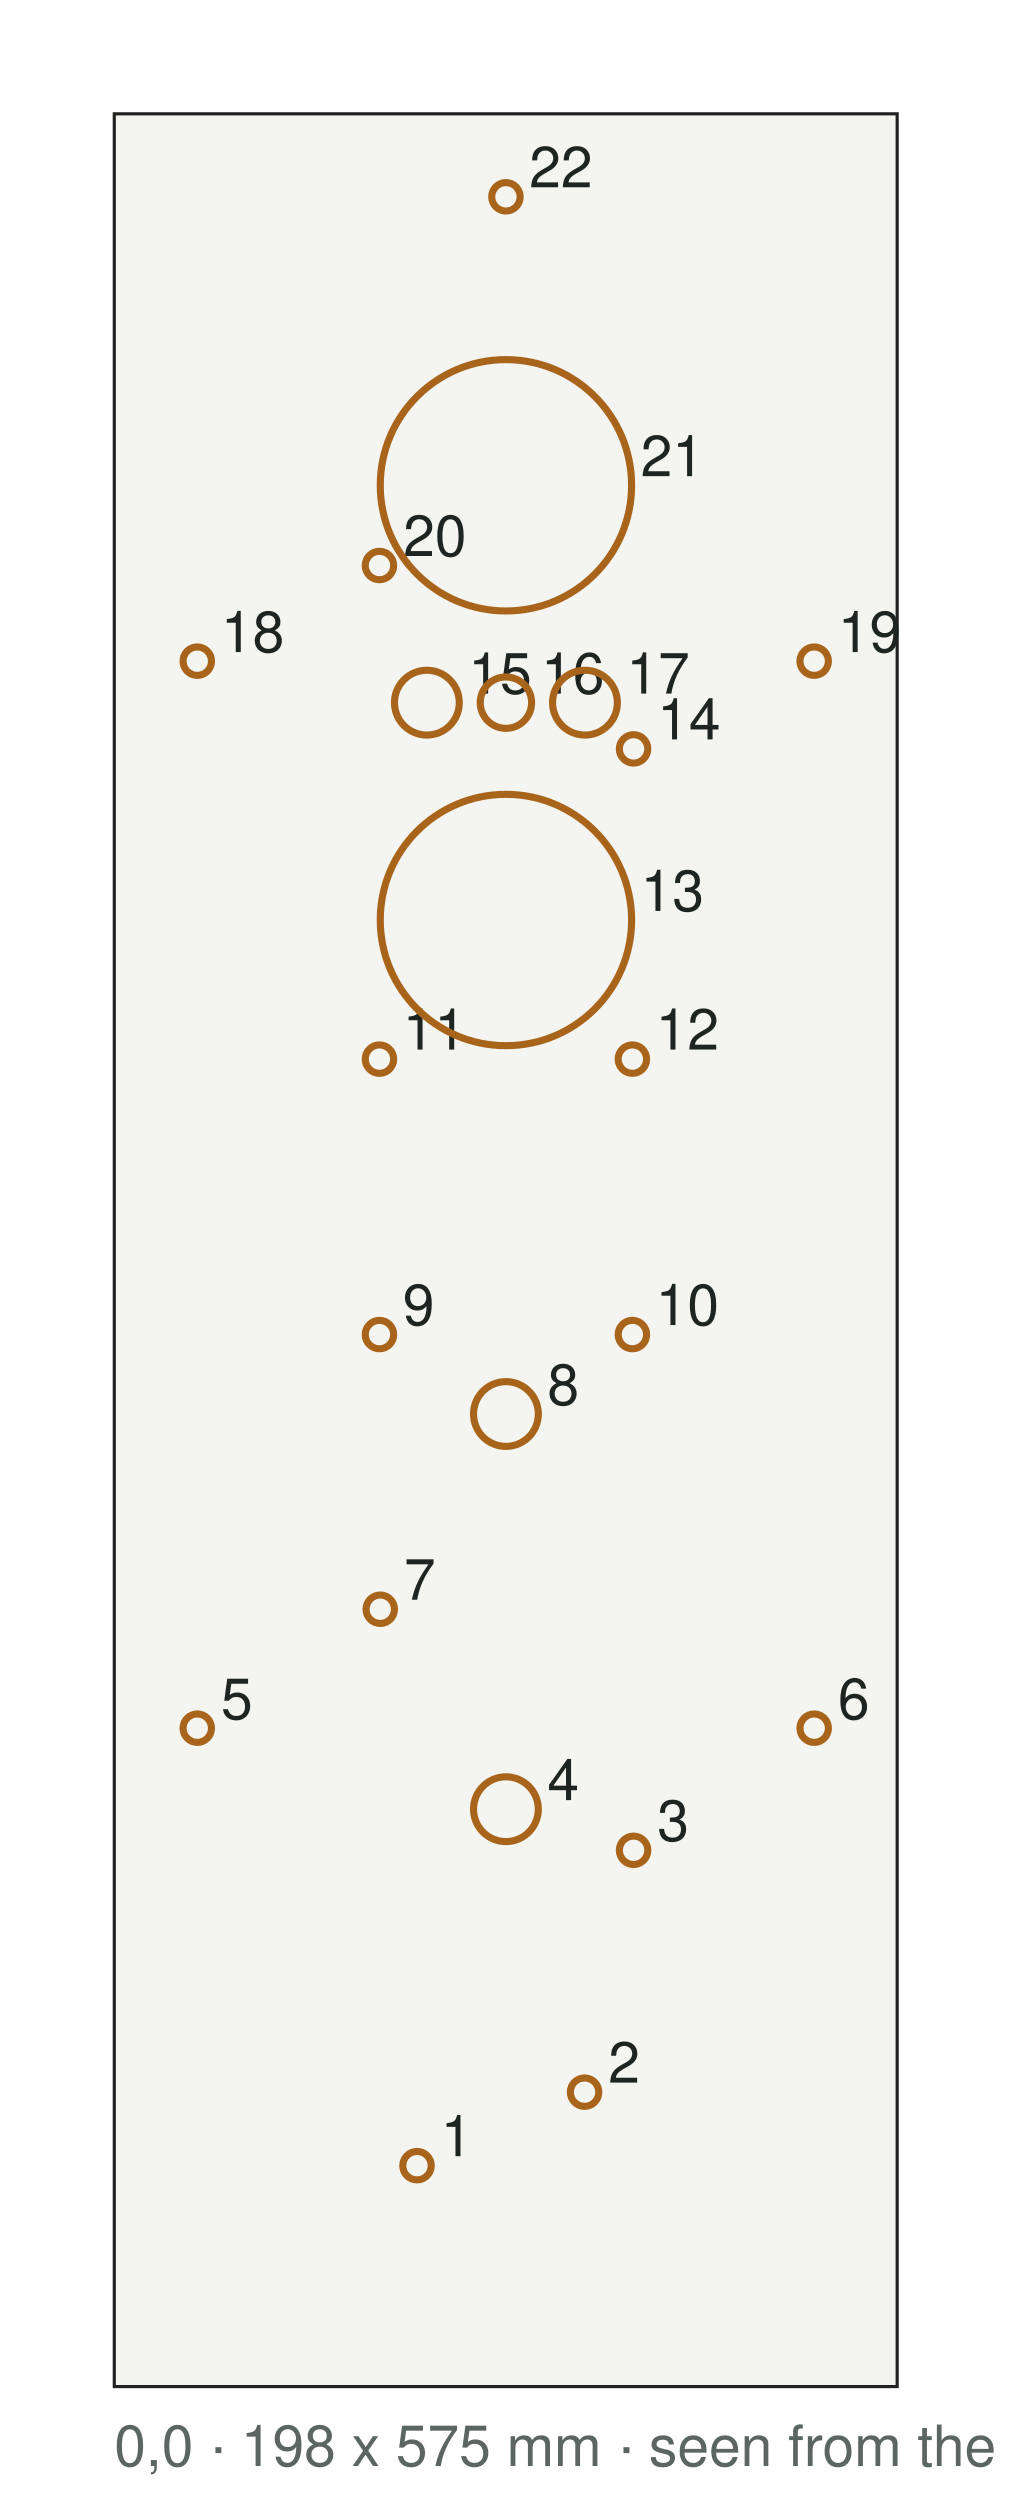
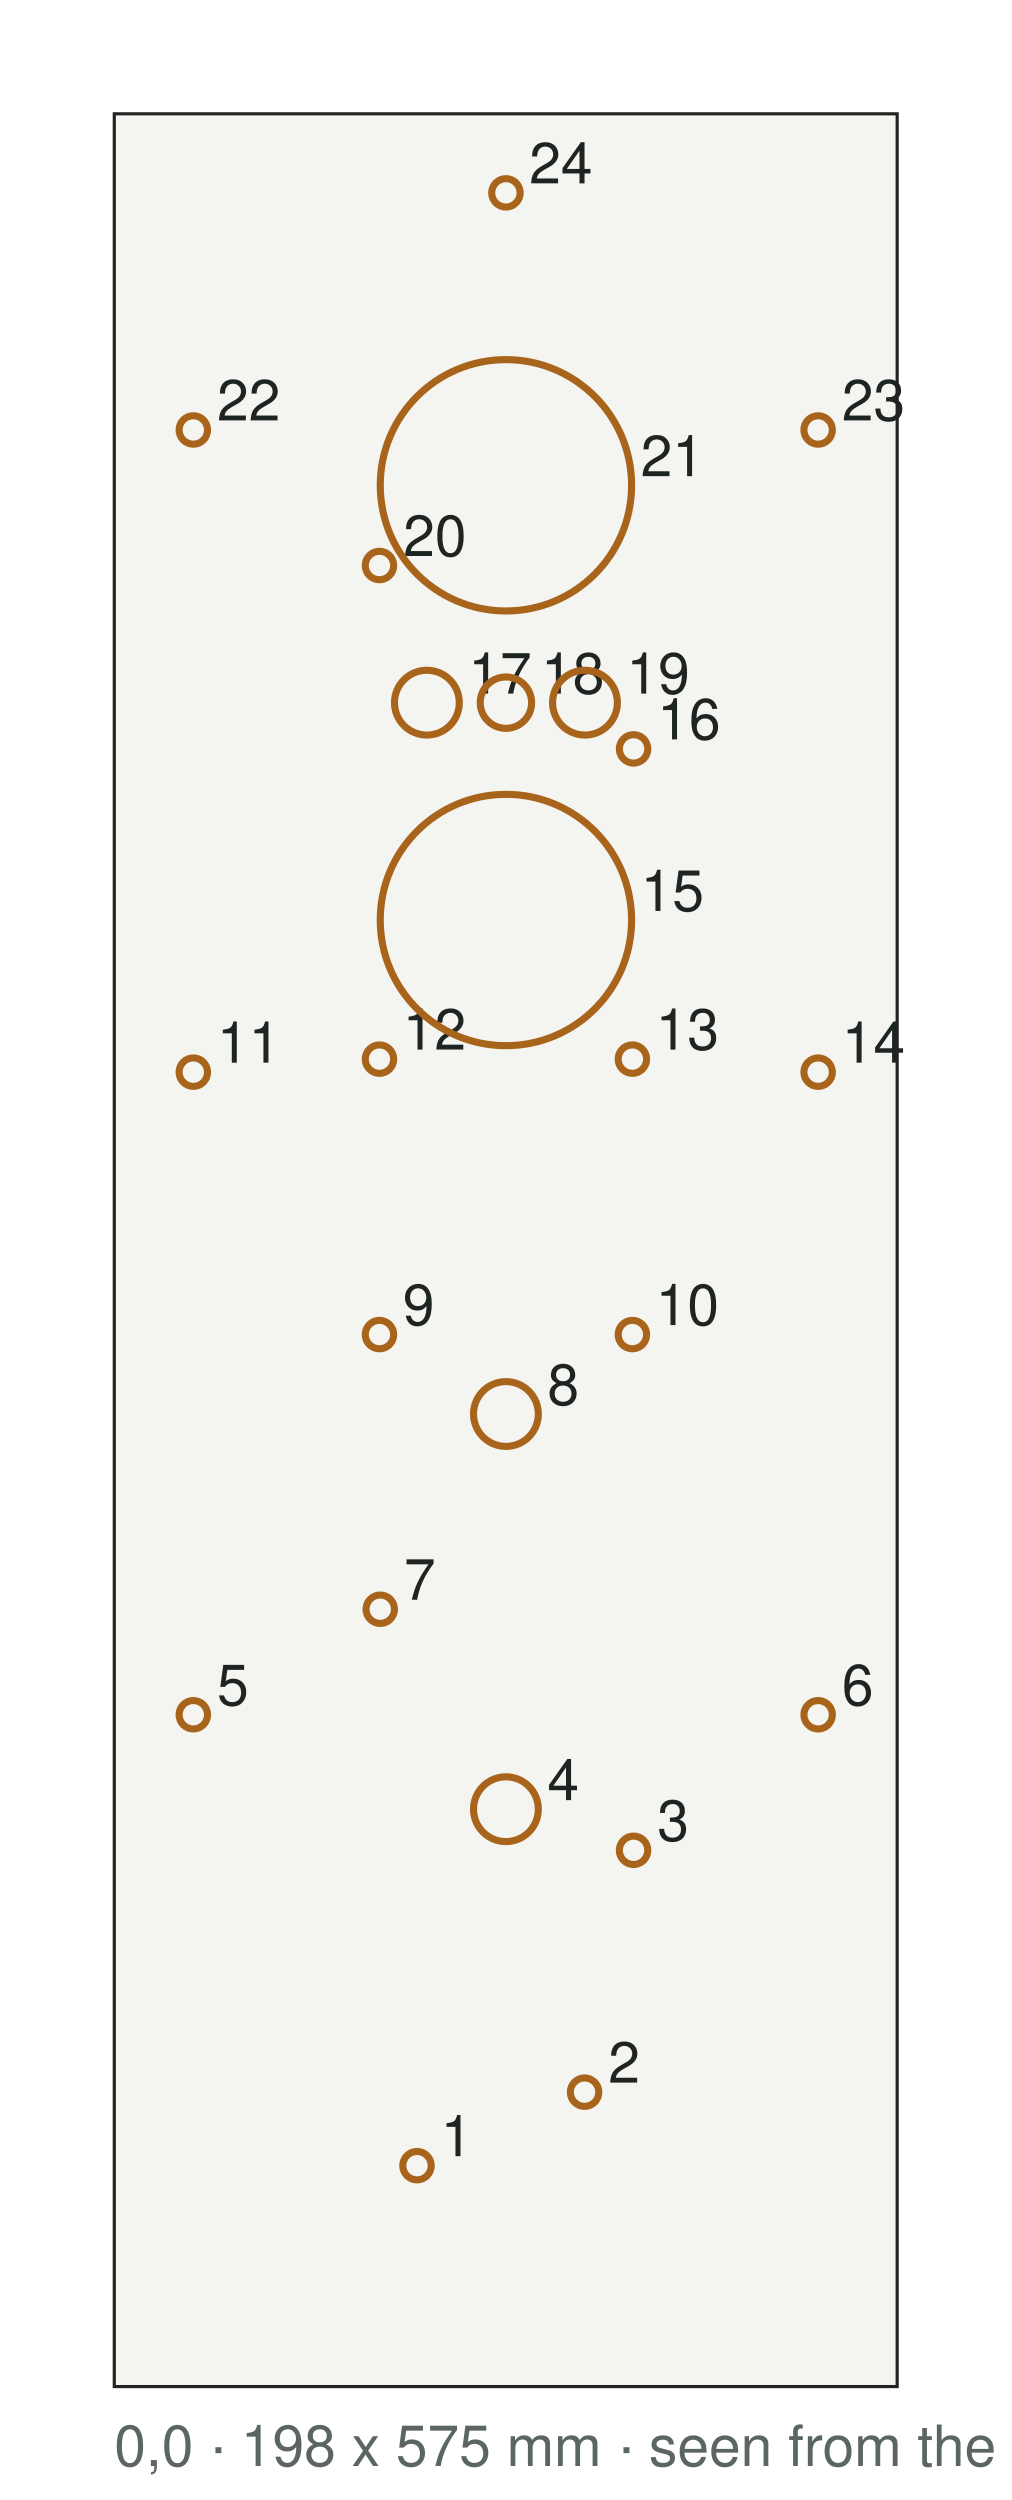
<svg xmlns="http://www.w3.org/2000/svg" viewBox="-28.8 -28.8 255.6 632.6" width="256mm" height="633mm" font-family="Helvetica, Arial, sans-serif">
  <polygon points="0.0,575.1 198.1,575.1 198.1,0.0 0.0,0.0" fill="#f4f4f1" stroke="#222" stroke-width="0.8" />
  <circle cx="76.6" cy="519.2" r="3.6" fill="none" stroke="#a8641a" stroke-width="1.80" />
  <text x="82.6" y="516.8" font-size="14.4" fill="#1d2422">1</text>
  <circle cx="119.0" cy="500.6" r="3.6" fill="none" stroke="#a8641a" stroke-width="1.80" />
  <text x="125.0" y="498.2" font-size="14.4" fill="#1d2422">2</text>
  <circle cx="131.4" cy="439.4" r="3.6" fill="none" stroke="#a8641a" stroke-width="1.80" />
  <text x="137.4" y="437.0" font-size="14.4" fill="#1d2422">3</text>
  <circle cx="99.1" cy="429.0" r="8.2" fill="none" stroke="#a8641a" stroke-width="1.80" />
  <text x="109.6" y="426.7" font-size="14.4" fill="#1d2422">4</text>
-   <circle cx="21.0" cy="408.5" r="3.6" fill="none" stroke="#a8641a" stroke-width="1.80" />
-   <text x="27.0" y="406.2" font-size="14.4" fill="#1d2422">5</text>
-   <circle cx="177.1" cy="408.5" r="3.6" fill="none" stroke="#a8641a" stroke-width="1.80" />
-   <text x="183.1" y="406.2" font-size="14.4" fill="#1d2422">6</text>
+   <circle cx="20.0" cy="405.1" r="3.6" fill="none" stroke="#a8641a" stroke-width="1.80" />
+   <text x="26.0" y="402.7" font-size="14.4" fill="#1d2422">5</text>
+   <circle cx="178.1" cy="405.1" r="3.6" fill="none" stroke="#a8641a" stroke-width="1.80" />
+   <text x="184.1" y="402.7" font-size="14.4" fill="#1d2422">6</text>
  <circle cx="67.3" cy="378.4" r="3.6" fill="none" stroke="#a8641a" stroke-width="1.80" />
  <text x="73.3" y="376.0" font-size="14.4" fill="#1d2422">7</text>
  <circle cx="99.1" cy="329.0" r="8.2" fill="none" stroke="#a8641a" stroke-width="1.80" />
  <text x="109.6" y="326.7" font-size="14.4" fill="#1d2422">8</text>
  <circle cx="67.1" cy="308.9" r="3.6" fill="none" stroke="#a8641a" stroke-width="1.80" />
  <text x="73.0" y="306.5" font-size="14.4" fill="#1d2422">9</text>
  <circle cx="131.1" cy="308.9" r="3.6" fill="none" stroke="#a8641a" stroke-width="1.80" />
  <text x="137.0" y="306.5" font-size="14.4" fill="#1d2422">10</text>
+   <circle cx="20.0" cy="242.5" r="3.6" fill="none" stroke="#a8641a" stroke-width="1.80" />
+   <text x="26.0" y="240.1" font-size="14.4" fill="#1d2422">11</text>
  <circle cx="67.1" cy="239.2" r="3.6" fill="none" stroke="#a8641a" stroke-width="1.80" />
-   <text x="73.0" y="236.8" font-size="14.4" fill="#1d2422">11</text>
+   <text x="73.0" y="236.8" font-size="14.4" fill="#1d2422">12</text>
  <circle cx="131.1" cy="239.2" r="3.6" fill="none" stroke="#a8641a" stroke-width="1.80" />
-   <text x="137.0" y="236.8" font-size="14.4" fill="#1d2422">12</text>
+   <text x="137.0" y="236.8" font-size="14.4" fill="#1d2422">13</text>
+   <circle cx="178.1" cy="242.5" r="3.6" fill="none" stroke="#a8641a" stroke-width="1.80" />
+   <text x="184.1" y="240.1" font-size="14.4" fill="#1d2422">14</text>
  <circle cx="99.1" cy="204.0" r="31.8" fill="none" stroke="#a8641a" stroke-width="1.80" />
-   <text x="133.2" y="201.7" font-size="14.4" fill="#1d2422">13</text>
+   <text x="133.2" y="201.7" font-size="14.4" fill="#1d2422">15</text>
  <circle cx="131.4" cy="160.7" r="3.6" fill="none" stroke="#a8641a" stroke-width="1.80" />
-   <text x="137.4" y="158.3" font-size="14.4" fill="#1d2422">14</text>
+   <text x="137.4" y="158.3" font-size="14.4" fill="#1d2422">16</text>
  <circle cx="79.1" cy="149.0" r="8.2" fill="none" stroke="#a8641a" stroke-width="1.80" />
-   <text x="89.6" y="146.7" font-size="14.4" fill="#1d2422">15</text>
+   <text x="89.6" y="146.7" font-size="14.4" fill="#1d2422">17</text>
  <circle cx="99.1" cy="149.0" r="6.5" fill="none" stroke="#a8641a" stroke-width="1.80" />
-   <text x="108.0" y="146.7" font-size="14.4" fill="#1d2422">16</text>
+   <text x="108.0" y="146.7" font-size="14.4" fill="#1d2422">18</text>
  <circle cx="119.1" cy="149.0" r="8.2" fill="none" stroke="#a8641a" stroke-width="1.80" />
-   <text x="129.6" y="146.7" font-size="14.4" fill="#1d2422">17</text>
-   <circle cx="21.0" cy="138.5" r="3.6" fill="none" stroke="#a8641a" stroke-width="1.80" />
-   <text x="27.0" y="136.2" font-size="14.4" fill="#1d2422">18</text>
-   <circle cx="177.1" cy="138.5" r="3.6" fill="none" stroke="#a8641a" stroke-width="1.80" />
-   <text x="183.1" y="136.2" font-size="14.4" fill="#1d2422">19</text>
+   <text x="129.6" y="146.7" font-size="14.4" fill="#1d2422">19</text>
  <circle cx="67.1" cy="114.3" r="3.6" fill="none" stroke="#a8641a" stroke-width="1.80" />
  <text x="73.1" y="111.9" font-size="14.4" fill="#1d2422">20</text>
  <circle cx="99.1" cy="94.0" r="31.8" fill="none" stroke="#a8641a" stroke-width="1.80" />
  <text x="133.2" y="91.7" font-size="14.4" fill="#1d2422">21</text>
-   <circle cx="99.1" cy="21.0" r="3.6" fill="none" stroke="#a8641a" stroke-width="1.80" />
-   <text x="105.0" y="18.6" font-size="14.4" fill="#1d2422">22</text>
+   <circle cx="20.0" cy="80.0" r="3.6" fill="none" stroke="#a8641a" stroke-width="1.80" />
+   <text x="26.0" y="77.6" font-size="14.4" fill="#1d2422">22</text>
+   <circle cx="178.1" cy="80.0" r="3.6" fill="none" stroke="#a8641a" stroke-width="1.80" />
+   <text x="184.1" y="77.6" font-size="14.4" fill="#1d2422">23</text>
+   <circle cx="99.1" cy="20.0" r="3.6" fill="none" stroke="#a8641a" stroke-width="1.80" />
+   <text x="105.0" y="17.6" font-size="14.4" fill="#1d2422">24</text>
  <text x="0" y="595.2" font-size="14.4" fill="#5b6662">0,0 · 198 x 575 mm · seen from the cast side</text>
</svg>
